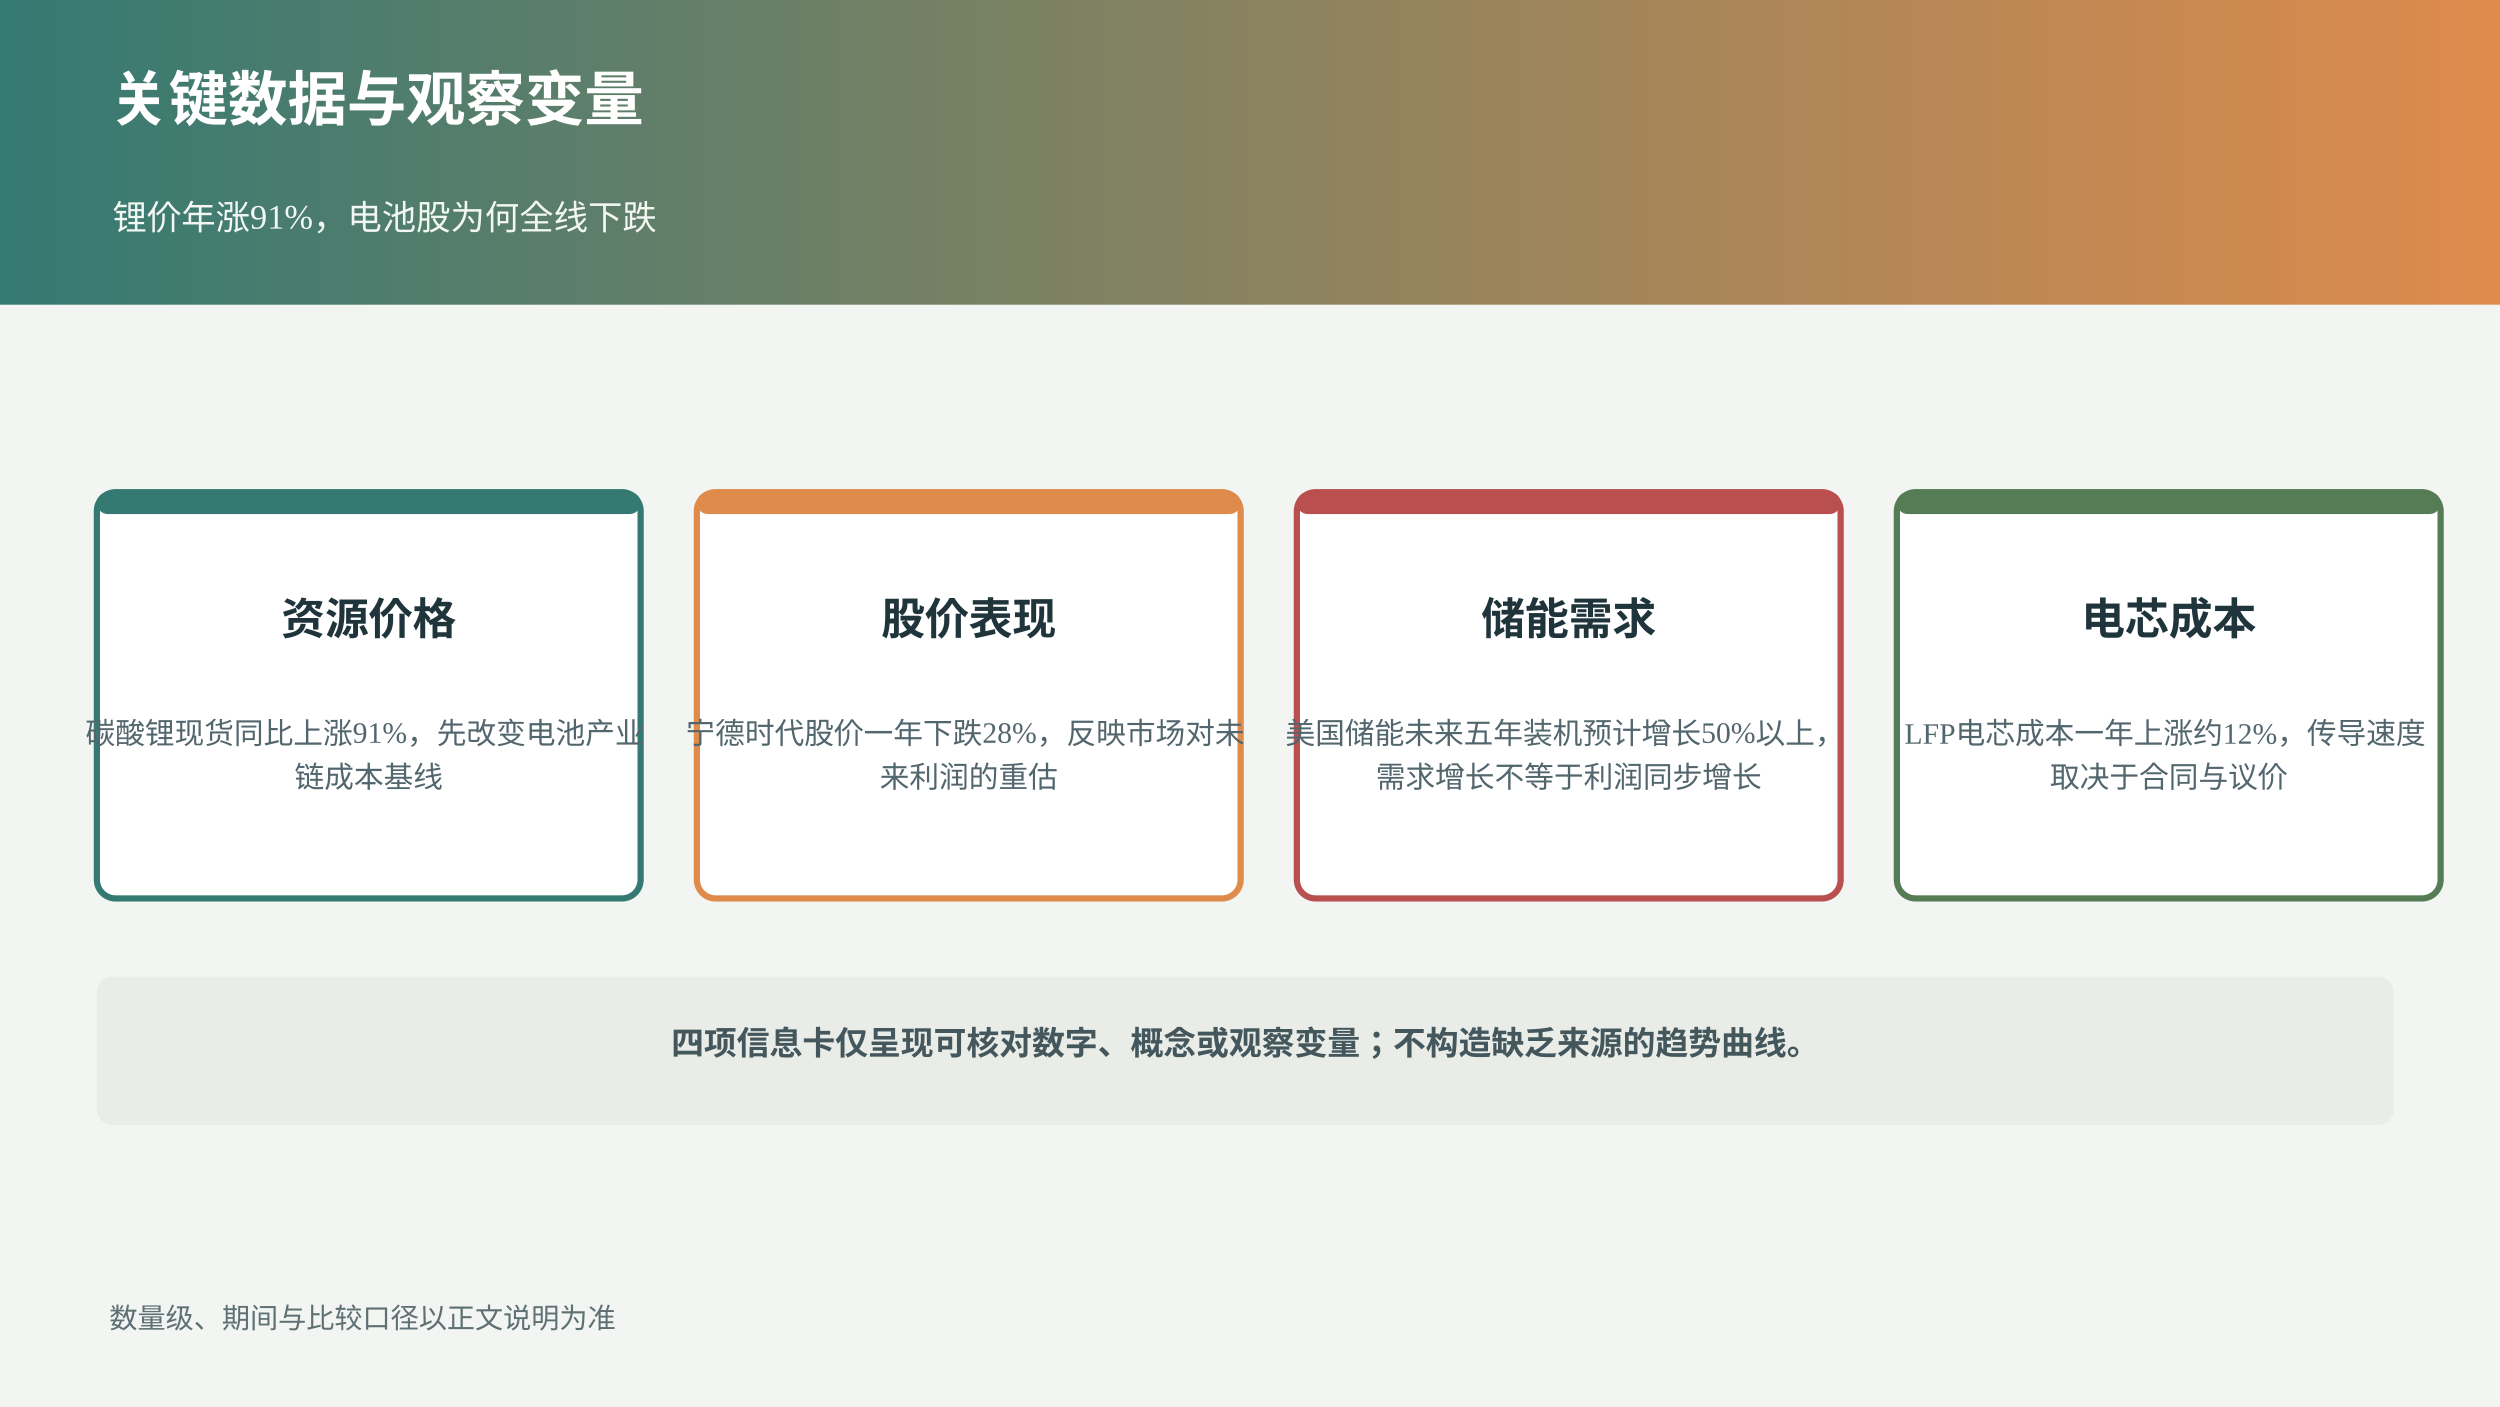
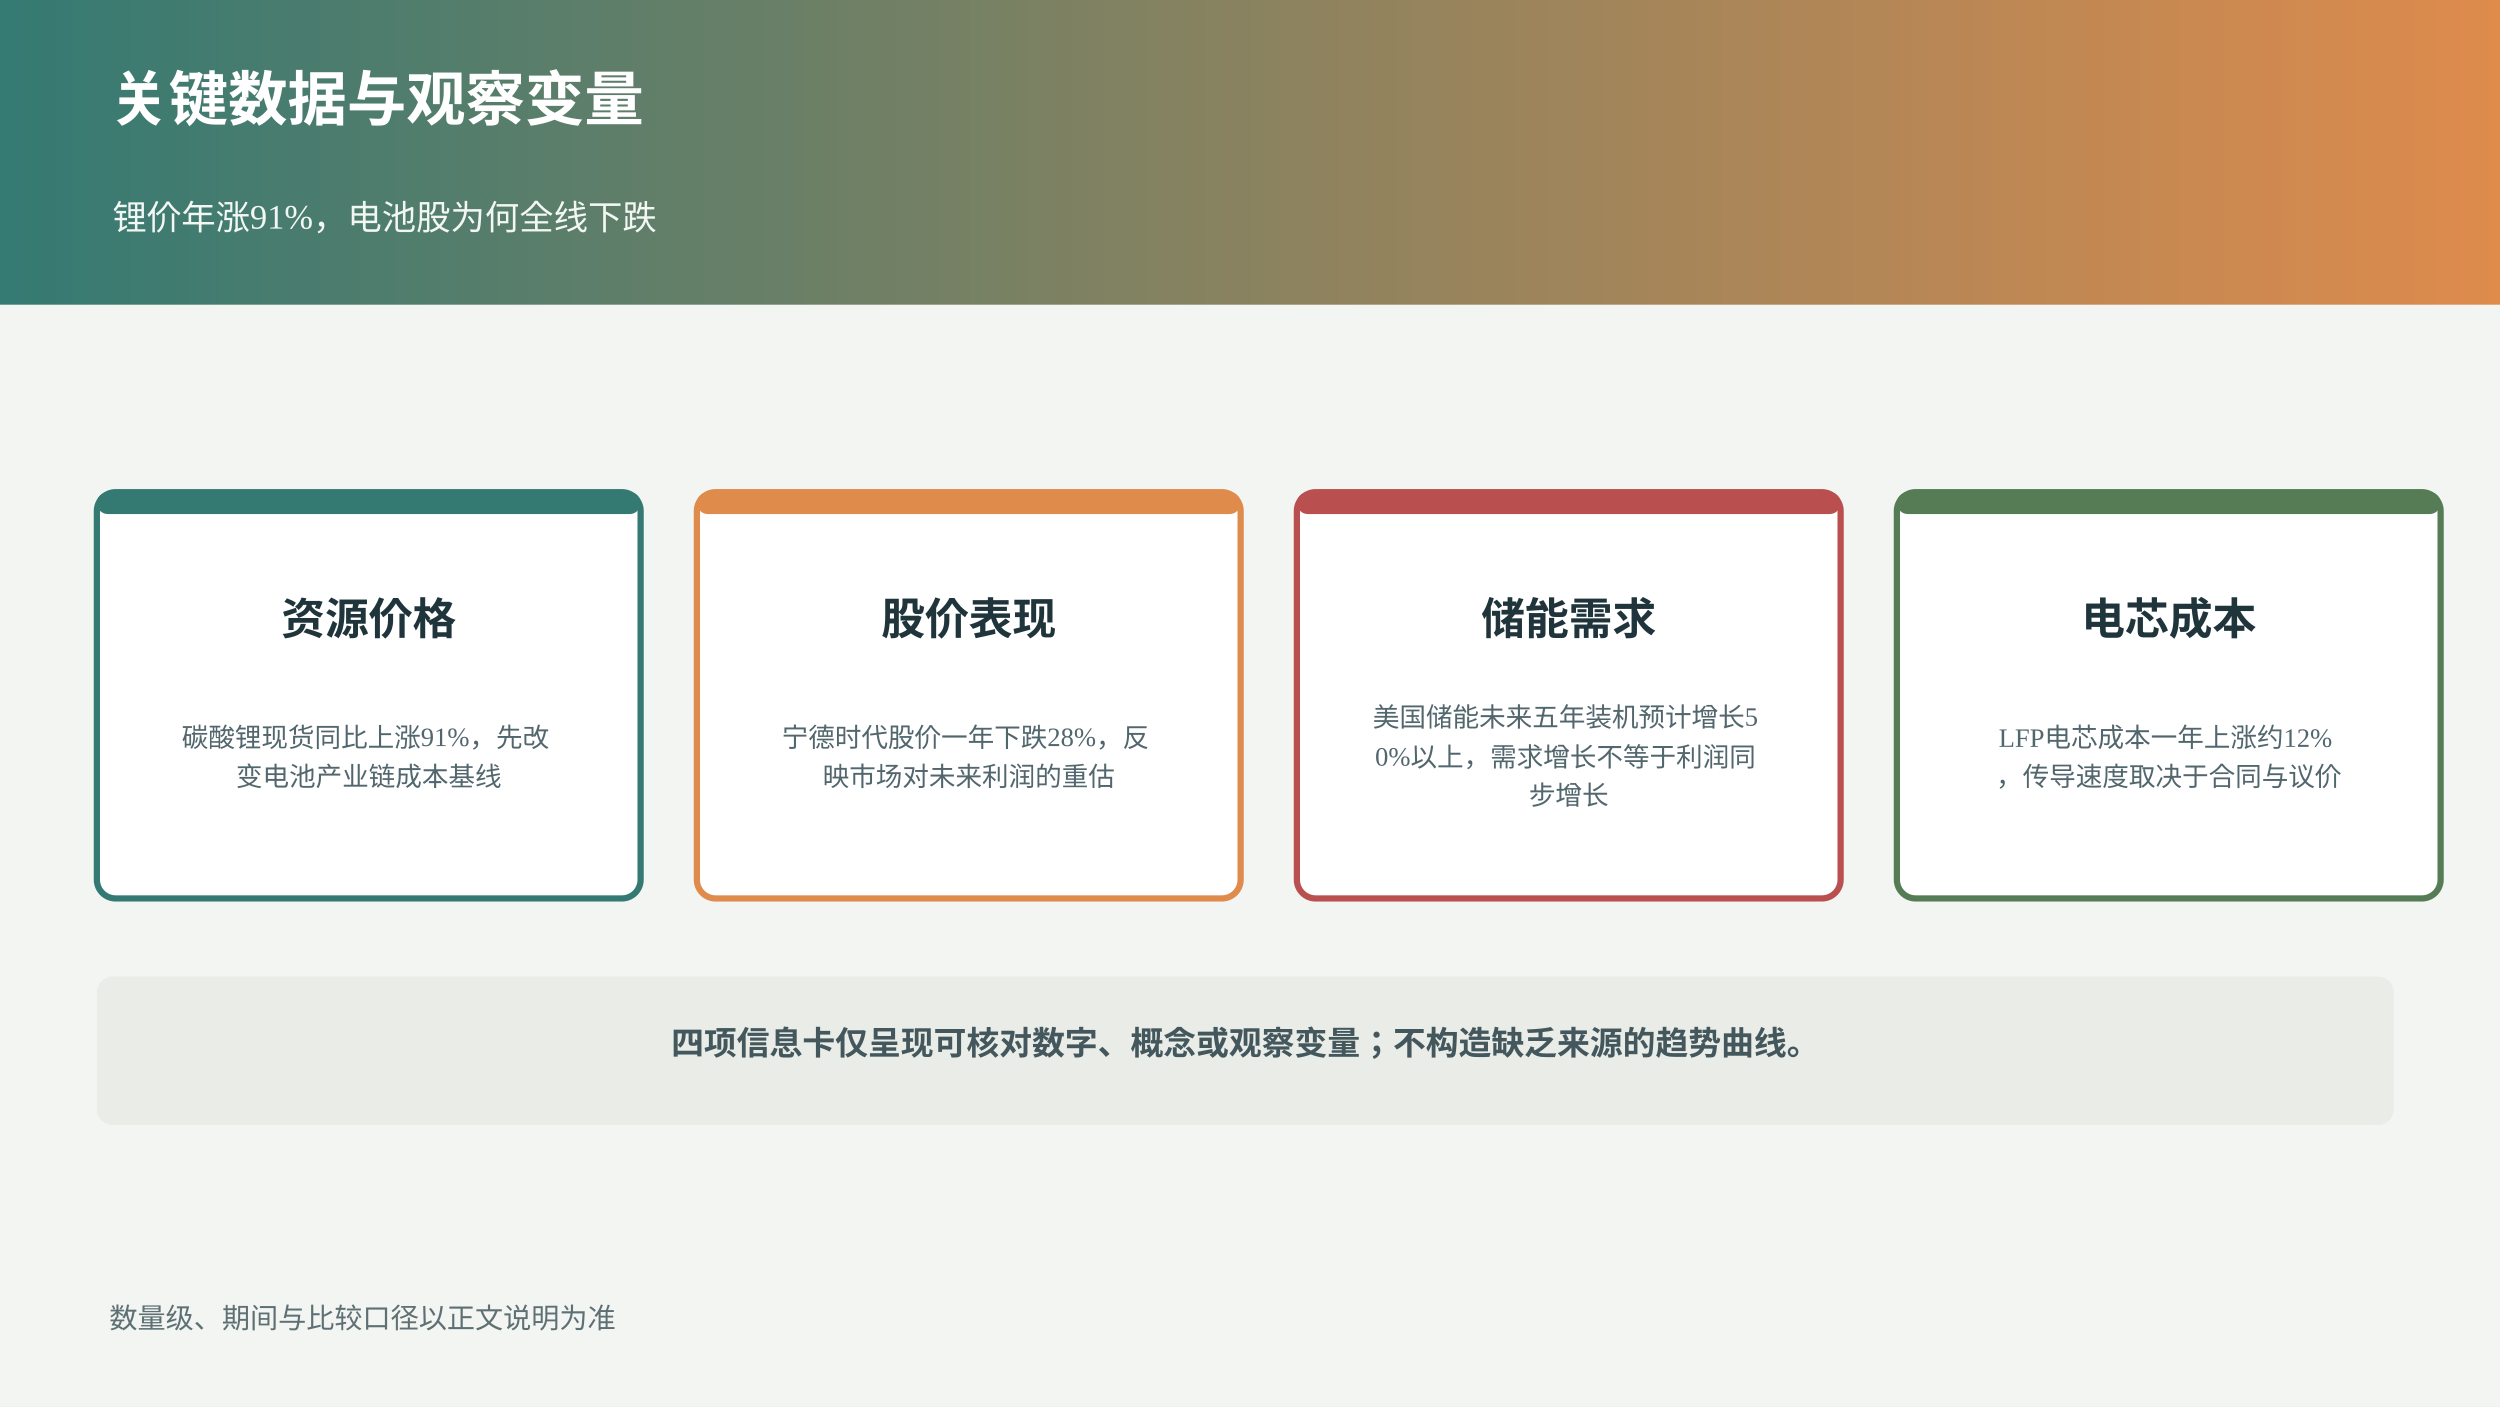
<svg xmlns="http://www.w3.org/2000/svg" width="1600" height="900" viewBox="0 0 1600 900" role="img">
  <defs>
    <linearGradient id="head" x1="0" x2="1">
      <stop stop-color="#347a73" />
      <stop offset="1" stop-color="#df8b4c" />
    </linearGradient>
    <marker id="arrow" markerWidth="12" markerHeight="12" refX="10" refY="6" orient="auto">
      <path d="M0 0L12 6L0 12Z" fill="#df8b4c" />
    </marker>
  </defs>
  <rect width="1600" height="900" fill="#f3f5f2" />
  <rect width="1600" height="195" fill="url(#head)" />
  <text x="70" y="77" text-anchor="start" font-size="38" font-weight="800" fill="#ffffff">
    <tspan x="70" y="77">关键数据与观察变量</tspan>
  </text>
  <text x="72" y="147" text-anchor="start" font-size="22" font-weight="500" fill="#f3f7f4">
    <tspan x="72" y="147">锂价年涨91%，电池股为何全线下跌</tspan>
  </text>
  <rect x="62" y="315" width="348" height="260" rx="12" fill="#fff" stroke="#347a73" stroke-width="4" />
  <rect x="62" y="315" width="348" height="14" rx="7" fill="#347a73" />
  <text x="236" y="406" text-anchor="middle" font-size="28" font-weight="800" fill="#20343b">
    <tspan x="236" y="406">资源价格</tspan>
  </text>
-   <text x="236" y="476" text-anchor="middle" font-size="19" font-weight="500" fill="#52666d">
-     <tspan x="236" y="476">碳酸锂现货同比上涨91%，先改变电池产业</tspan>
-     <tspan x="236" y="504">链成本基线</tspan>
+   <text x="236" y="478" text-anchor="middle" font-size="17" font-weight="500" fill="#52666d">
+     <tspan x="236" y="478">碳酸锂现货同比上涨91%，先改</tspan>
+     <tspan x="236" y="503">变电池产业链成本基线</tspan>
  </text>
  <rect x="446" y="315" width="348" height="260" rx="12" fill="#fff" stroke="#df8b4c" stroke-width="4" />
  <rect x="446" y="315" width="348" height="14" rx="7" fill="#df8b4c" />
  <text x="620" y="406" text-anchor="middle" font-size="28" font-weight="800" fill="#20343b">
    <tspan x="620" y="406">股价表现</tspan>
  </text>
-   <text x="620" y="476" text-anchor="middle" font-size="19" font-weight="500" fill="#52666d">
-     <tspan x="620" y="476">宁德时代股价一年下跌28%，反映市场对未</tspan>
-     <tspan x="620" y="504">来利润的重估</tspan>
+   <text x="620" y="478" text-anchor="middle" font-size="17" font-weight="500" fill="#52666d">
+     <tspan x="620" y="478">宁德时代股价一年下跌28%，反</tspan>
+     <tspan x="620" y="503">映市场对未来利润的重估</tspan>
  </text>
  <rect x="830" y="315" width="348" height="260" rx="12" fill="#fff" stroke="#b94f4f" stroke-width="4" />
  <rect x="830" y="315" width="348" height="14" rx="7" fill="#b94f4f" />
  <text x="1004" y="406" text-anchor="middle" font-size="28" font-weight="800" fill="#20343b">
    <tspan x="1004" y="406">储能需求</tspan>
  </text>
-   <text x="1004" y="476" text-anchor="middle" font-size="19" font-weight="500" fill="#52666d">
-     <tspan x="1004" y="476">美国储能未来五年装机预计增长50%以上，</tspan>
-     <tspan x="1004" y="504">需求增长不等于利润同步增长</tspan>
+   <text x="1004" y="465" text-anchor="middle" font-size="17" font-weight="500" fill="#52666d">
+     <tspan x="1004" y="465">美国储能未来五年装机预计增长5</tspan>
+     <tspan x="1004" y="490">0%以上，需求增长不等于利润同</tspan>
+     <tspan x="1004" y="515">步增长</tspan>
  </text>
  <rect x="1214" y="315" width="348" height="260" rx="12" fill="#fff" stroke="#567c56" stroke-width="4" />
  <rect x="1214" y="315" width="348" height="14" rx="7" fill="#567c56" />
  <text x="1388" y="406" text-anchor="middle" font-size="28" font-weight="800" fill="#20343b">
    <tspan x="1388" y="406">电芯成本</tspan>
  </text>
-   <text x="1388" y="476" text-anchor="middle" font-size="19" font-weight="500" fill="#52666d">
-     <tspan x="1388" y="476">LFP电芯成本一年上涨约12%，传导速度</tspan>
-     <tspan x="1388" y="504">取决于合同与议价</tspan>
+   <text x="1388" y="478" text-anchor="middle" font-size="17" font-weight="500" fill="#52666d">
+     <tspan x="1388" y="478">LFP电芯成本一年上涨约12%</tspan>
+     <tspan x="1388" y="503">，传导速度取决于合同与议价</tspan>
  </text>
  <rect x="62" y="625" width="1470" height="95" rx="10" fill="#e9ece7" />
  <text x="797" y="675" text-anchor="middle" font-size="21" font-weight="550" fill="#43575d">
    <tspan x="797" y="675">四项信息卡仅呈现可核对数字、概念或观察变量；不构造缺乏来源的趋势曲线。</tspan>
  </text>
  <text x="70" y="850" font-size="18" fill="#5e7073">数量级、期间与比较口径以正文说明为准</text>
</svg>
